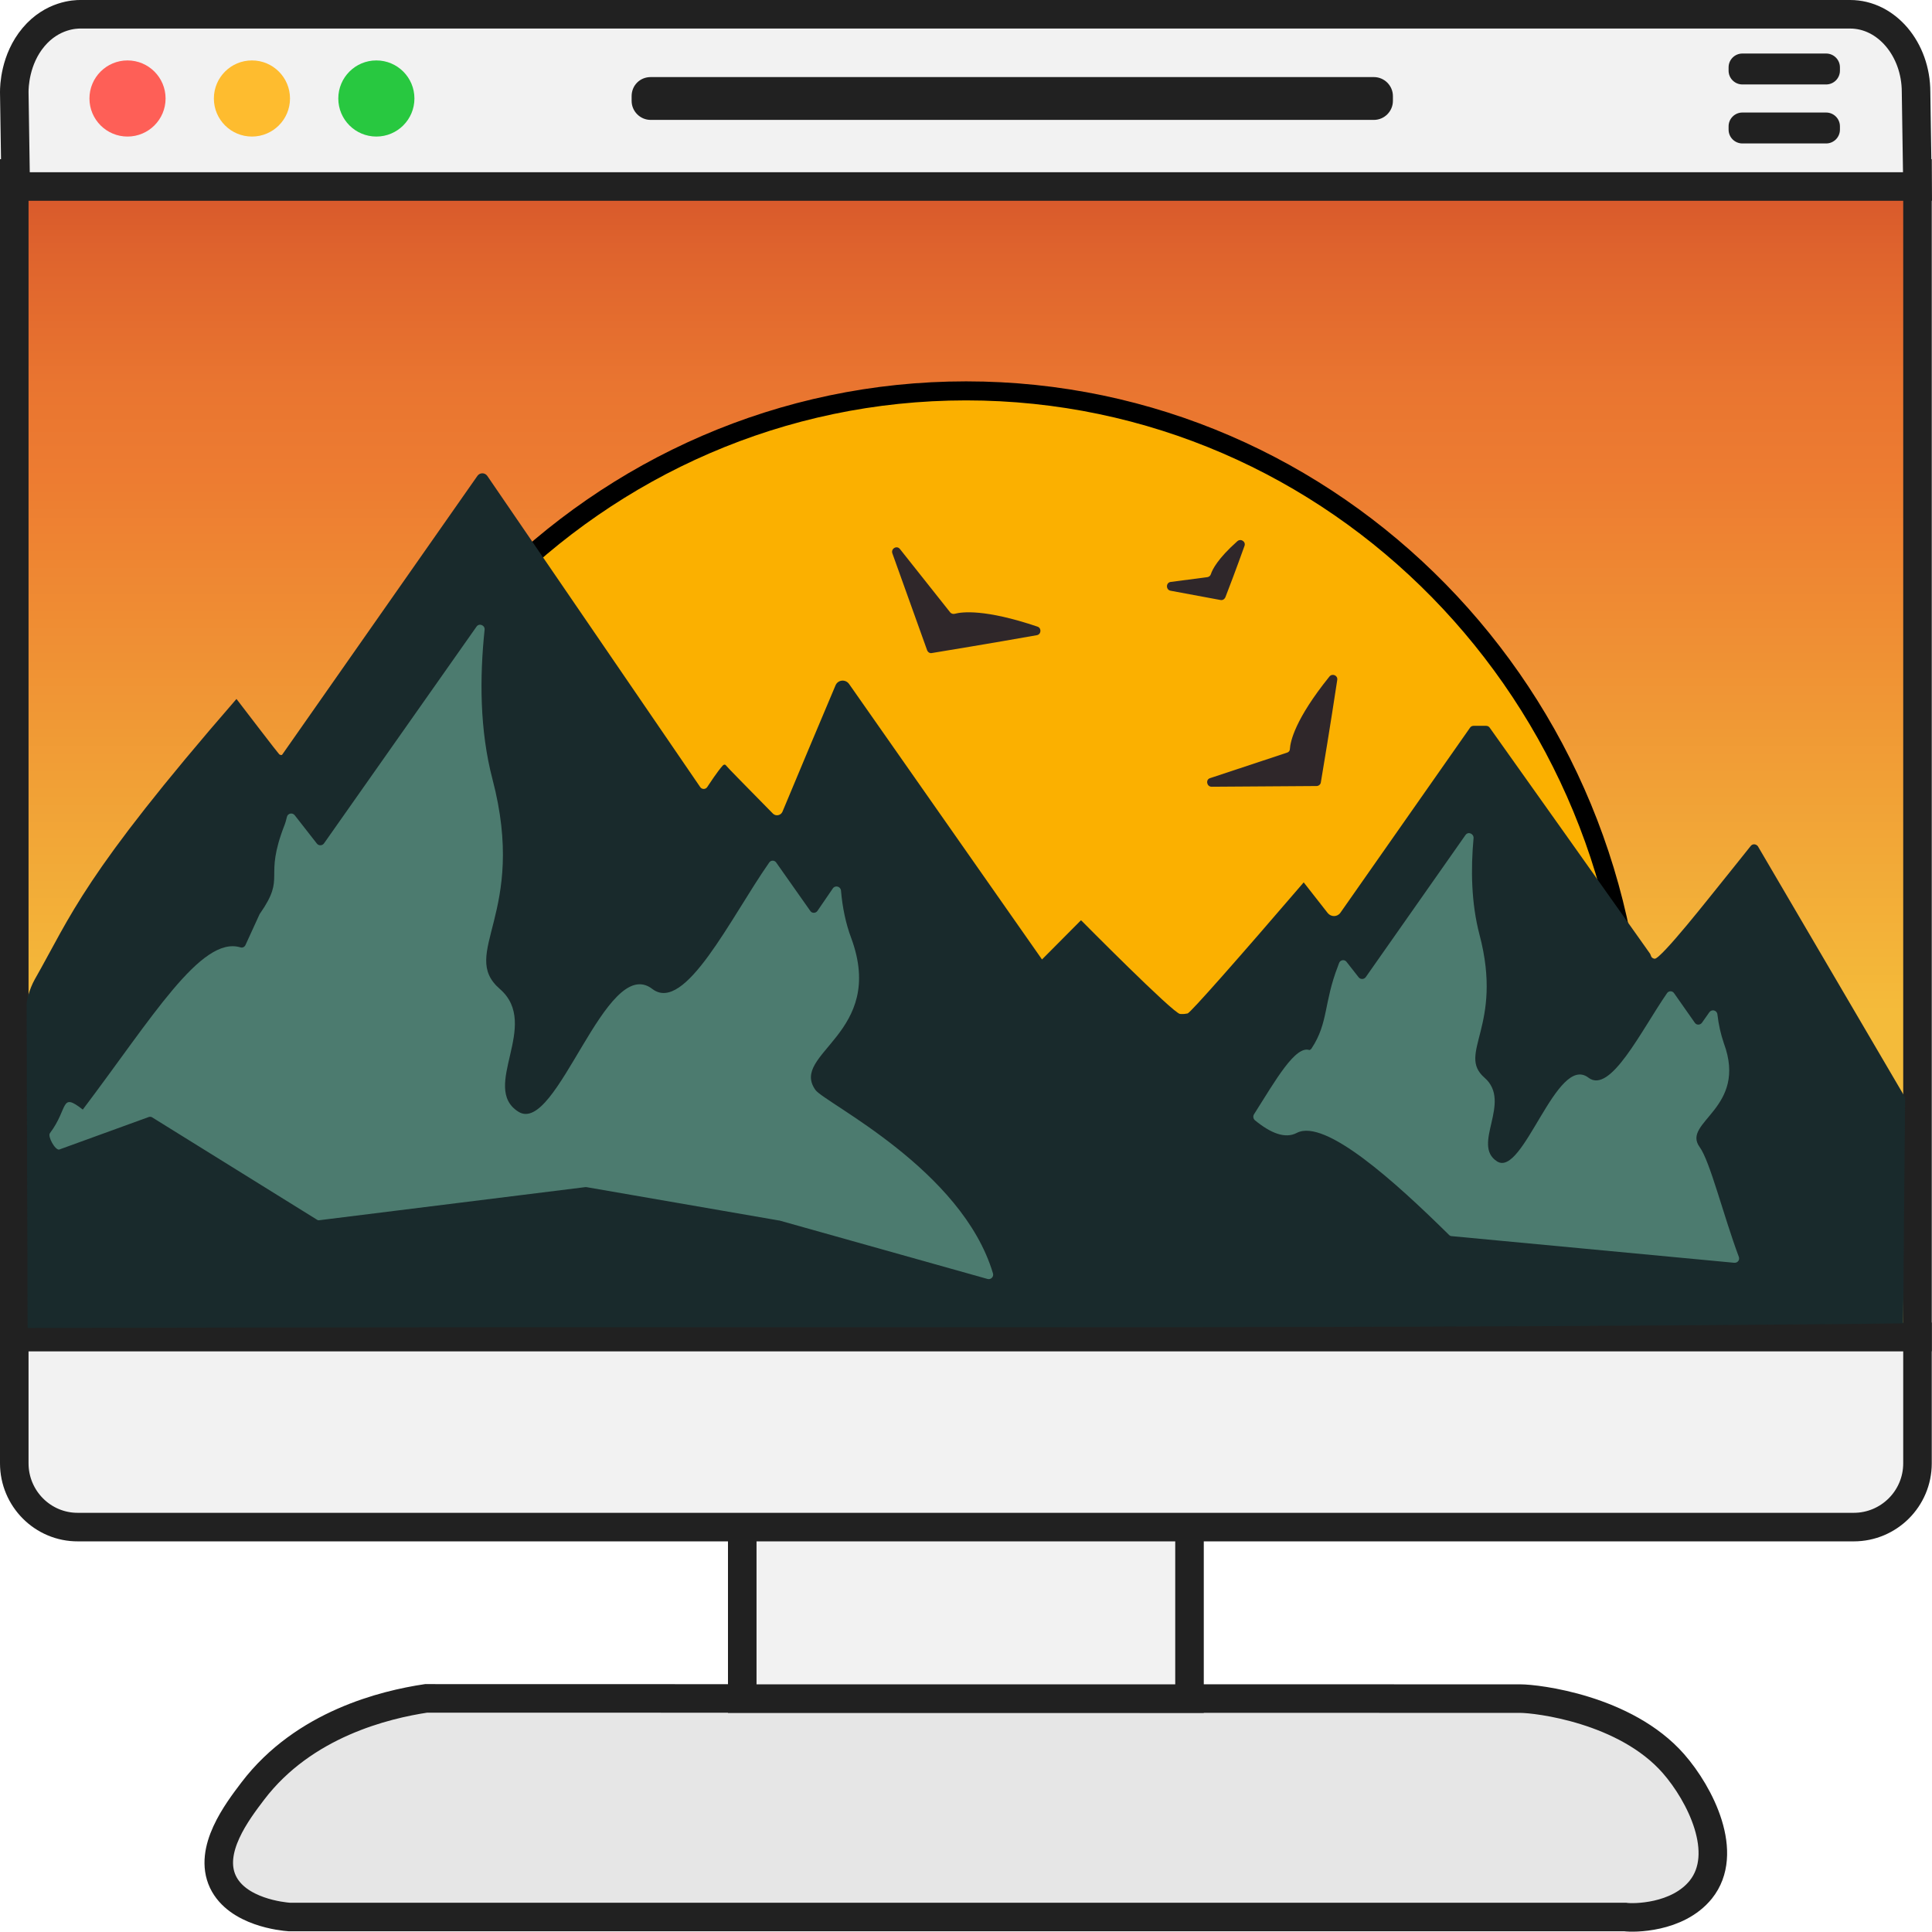
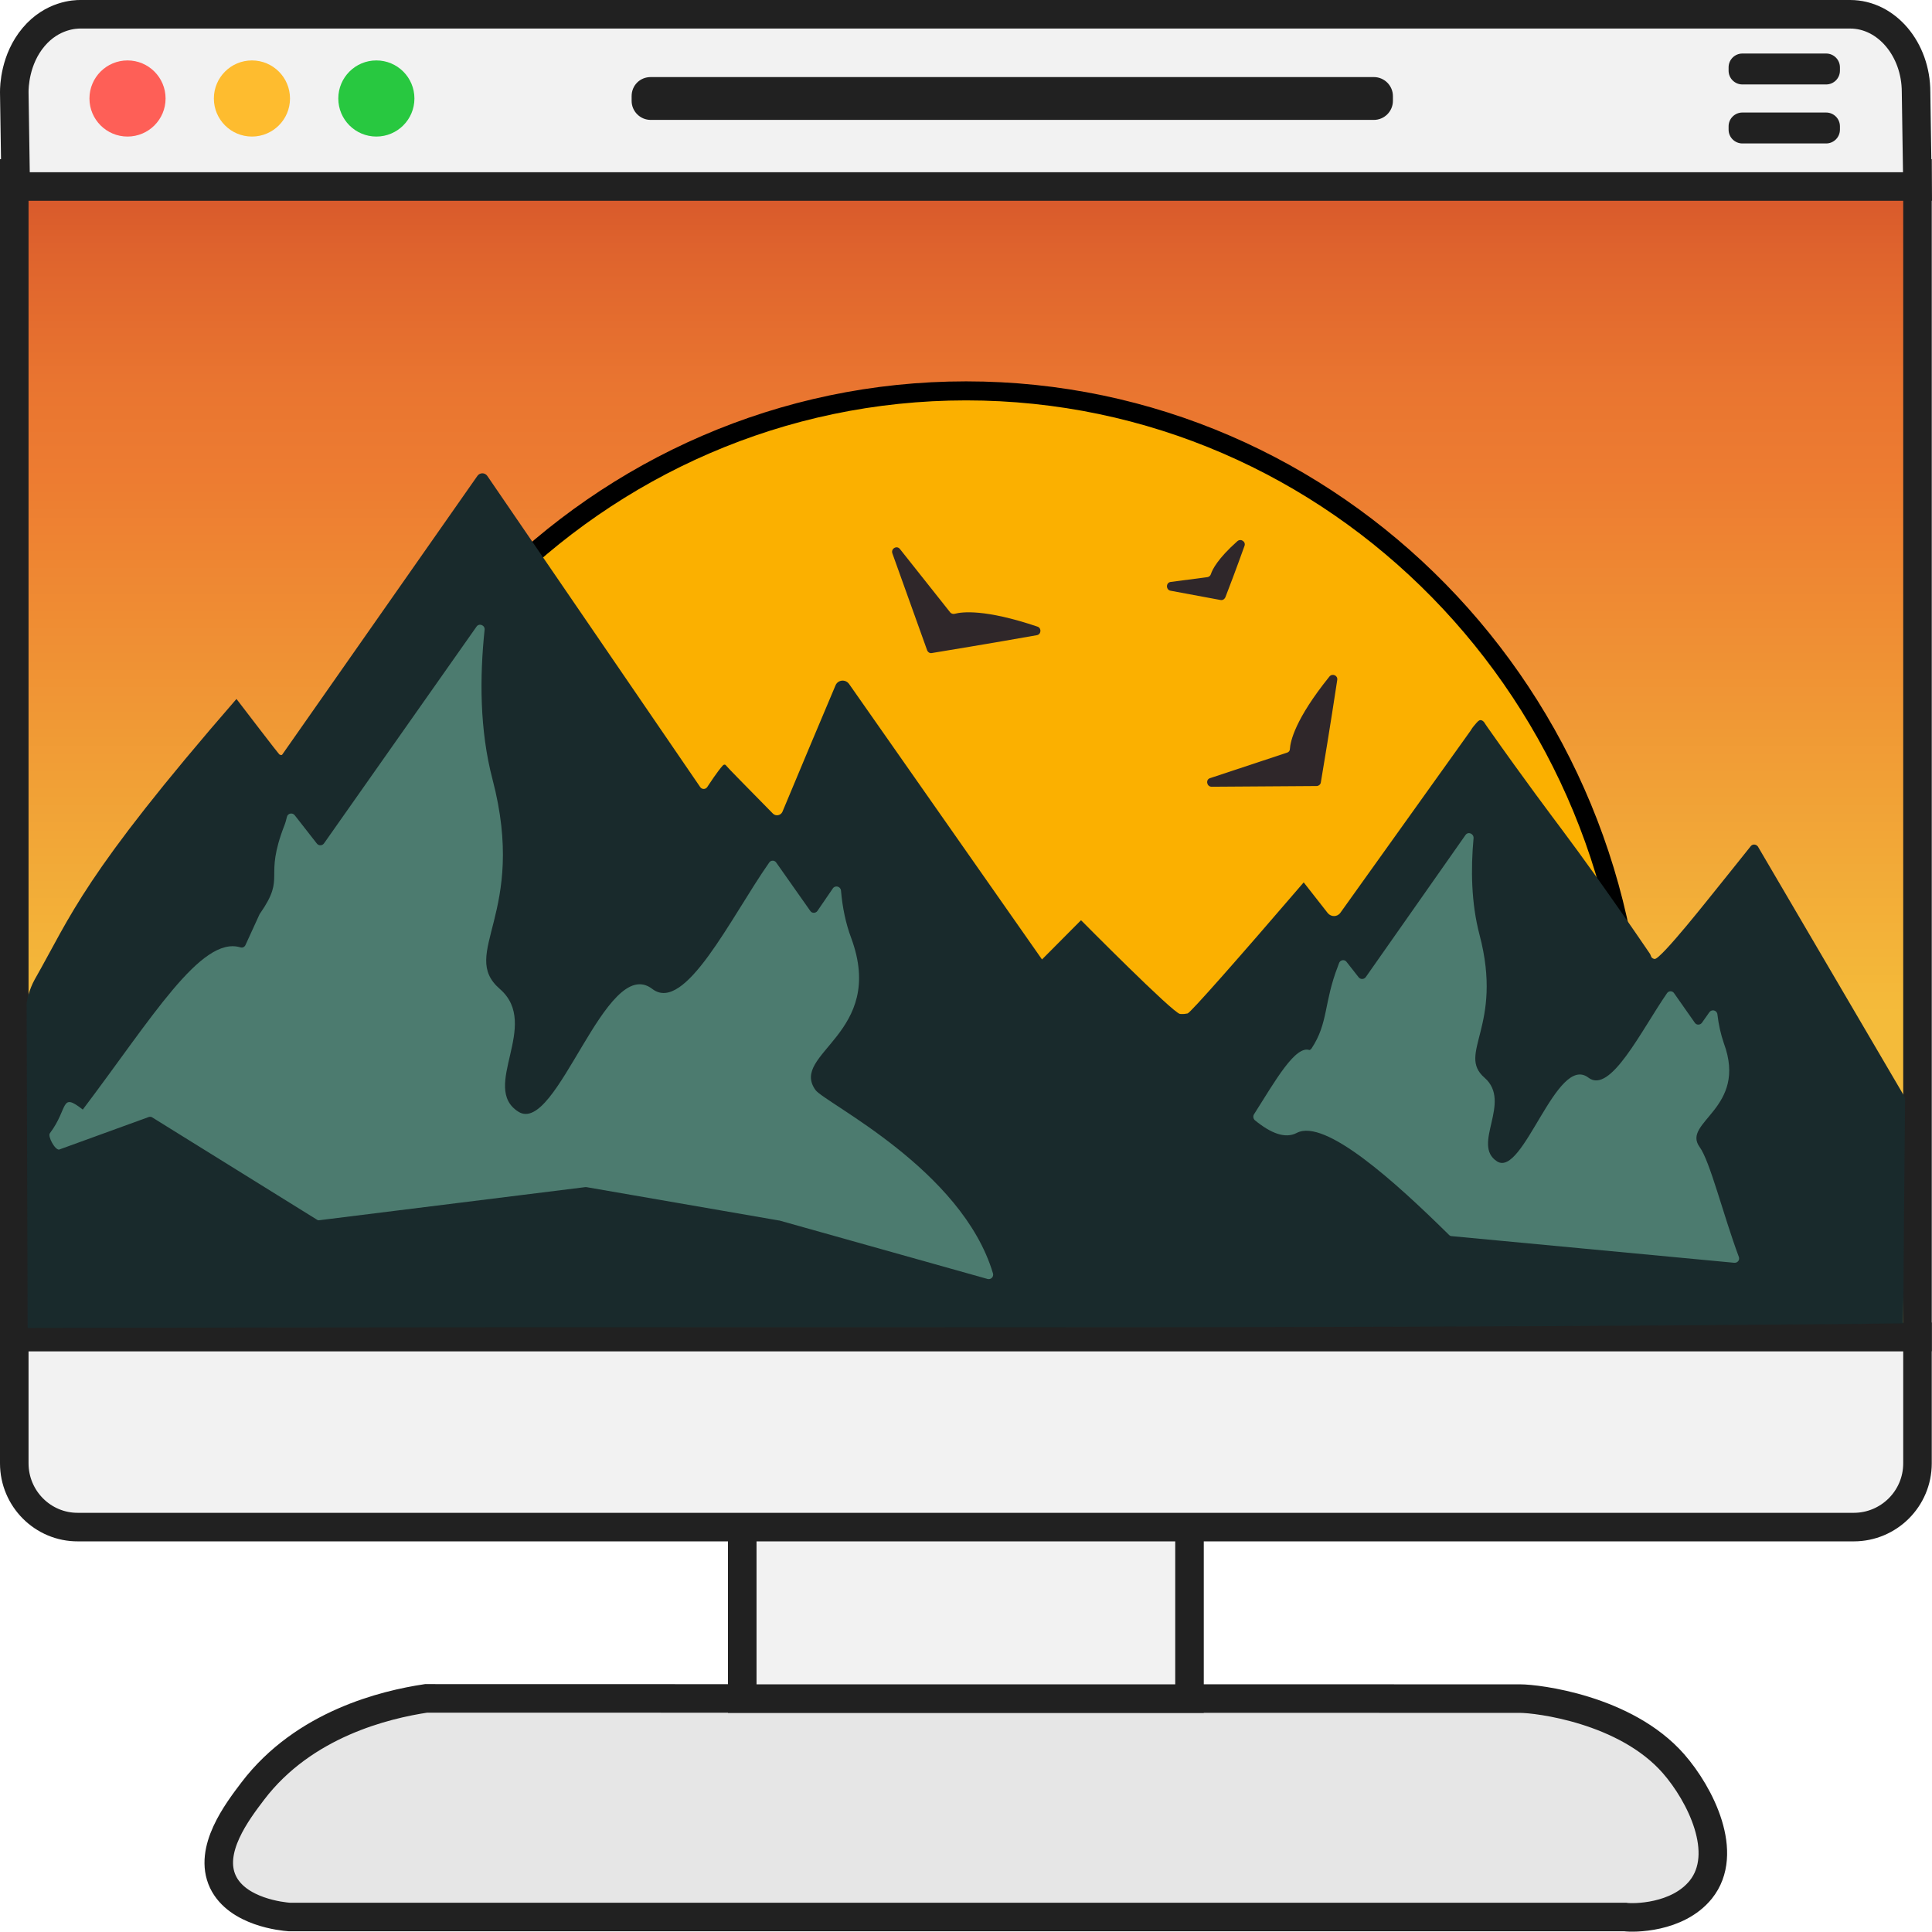
<svg xmlns="http://www.w3.org/2000/svg" version="1.1" id="Layer_2_00000016765452648883523910000009504798530831824021_" x="0px" y="0px" viewBox="0 0 812.1 812" style="enable-background:new 0 0 812.1 812;" xml:space="preserve">
  <style type="text/css">
	.st0{fill:#E6E6E6;stroke:#212121;stroke-width:12;stroke-miterlimit:10;}
	.st1{fill:#F2F2F2;stroke:#212121;stroke-width:12;stroke-miterlimit:10;}
	
- 		.st2{fill:url(#Monitor_00000078752803004097621260000005227198494191149459_);stroke:#212121;stroke-width:12;stroke-miterlimit:10;}
+ 		.st2{fill:url(#Monitor_00000129901881173806505200000005349796140662617742_);stroke:#212121;stroke-width:12;stroke-miterlimit:10;}
	.st3{fill:#FBB000;stroke:#000000;stroke-width:8;stroke-miterlimit:10;}
	.st4{fill:#2F272A;}
	.st5{fill:#192A2C;}
	.st6{fill:#4C7B6F;}
	.st7{fill:#28C840;}
	.st8{fill:#FEBC2F;}
	.st9{fill:#FE5F57;}
	.st10{fill:#212121;}
</style>
  <g id="Icon">
    <g id="Base">
      <path id="Bottom" class="st0" d="M639.1,714c6.8,0,44.1,4.3,64.3,27.3c11.3,12.9,23.8,37.7,11.5,53c-9.8,12.1-28.5,12-31.8,11.5    H121.6c-2.7-0.2-21.8-2-27.9-14.8c-6.3-13.4,6-29.5,12.6-38.2c21.5-28.2,55.6-36.3,72.8-38.9L639.1,714L639.1,714z" />
      <rect id="Neck" x="312" y="634" class="st1" width="188" height="80" />
    </g>
-     <path id="Speaker" class="st1" d="M6,561.9h800v53.2c0,14.8-12,26.8-26.8,26.8H32.8C18,642,6,629.9,6,615.1L6,561.9   C6,561.9,6,561.9,6,561.9z" />
+     <path id="Speaker" class="st1" d="M6,561.9h800v53.2c0,14.8-12,26.8-26.8,26.8H32.8C18,642,6,629.9,6,615.1V561.9L6,561.9z" />
    <g id="Screen">
-       <linearGradient id="Monitor_00000155845632766343517610000001594413021710110866_" gradientUnits="userSpaceOnUse" x1="406" y1="1450.224" x2="406" y2="1939.315" gradientTransform="matrix(1 0 0 1 0 -1377.372)">
+       <linearGradient id="Monitor_00000132076437660050698670000013197666448915244473_" gradientUnits="userSpaceOnUse" x1="406" y1="-636.272" x2="406" y2="-1125.372" gradientTransform="matrix(1 0 0 -1 0 -563.3721)">
        <stop offset="1.000000e-03" style="stop-color:#D6562B" />
        <stop offset="7.200000e-02" style="stop-color:#DF642D" />
        <stop offset="0.182" style="stop-color:#E97530" />
        <stop offset="0.263" style="stop-color:#ED7C31" />
        <stop offset="0.721" style="stop-color:#F4BB3A" />
      </linearGradient>
-       <rect id="Monitor" x="6" y="72.9" style="fill:url(#Monitor_00000155845632766343517610000001594413021710110866_);stroke:#212121;stroke-width:12;stroke-miterlimit:10;" width="800" height="489.1" />
+       <rect id="Monitor" x="6" y="72.9" style="fill:url(#Monitor_00000132076437660050698670000013197666448915244473_);stroke:#212121;stroke-width:12;stroke-miterlimit:10;" width="800" height="489.1" />
      <g id="Display">
        <path id="Sun" class="st3" d="M677.5,525.5c6.2-23.7,9.6-48.6,9.6-74.3c0-158.5-125.8-286.9-281-286.9S125,292.9,124.9,451.3     c0,25.2,3.2,49.6,9.2,72.9c0.2,0.8,1,1.4,1.8,1.4l545.3-0.2" />
        <g id="Forground">
          <g id="Birds">
            <path id="Bird1" class="st4" d="M509.3,330.7l44.1-0.3c0.9,0,1.7-0.7,1.8-1.5c0.9-5.3,4-23.9,6.9-43.1c0.3-1.9-2.1-2.9-3.3-1.4       c-14.5,18-16.4,27.3-16.6,30.4c0,0.8-0.5,1.4-1.3,1.6l-32.3,10.7C506.7,327.7,507.2,330.7,509.3,330.7L509.3,330.7L509.3,330.7       z" />
            <path id="Bird2" class="st4" d="M375.1,232.6l14.6,40.7c0.3,0.8,1.1,1.4,2,1.2c5.4-0.9,24.4-4,44.1-7.5c1.9-0.3,2.1-3,0.3-3.6       c-22.2-7.5-31.8-6.2-34.8-5.4c-0.7,0.2-1.5-0.1-1.9-0.6l-21.1-26.6C377,229.1,374.4,230.6,375.1,232.6L375.1,232.6L375.1,232.6       z" />
            <path id="Bird3" class="st4" d="M492,248.3l21,3.9c0.9,0.2,1.7-0.3,2.1-1.2c1.3-3.3,4.6-12,8-21.5c0.7-1.8-1.5-3.3-3-2       c-8.2,7.3-10.5,11.9-11.1,13.8c-0.2,0.7-0.8,1.2-1.5,1.3l-15.3,2C490,244.8,490,247.9,492,248.3L492,248.3L492,248.3z" />
          </g>
          <g id="Mountains">
-             <path class="st5" d="M800,556.3c-3.9,0-14.2,0.1-18.2,0.2c-190,1.7-327,1.4-447.5,1.4c-77.4,0-187.6,0-322.7,0.3       c-0.2-59.9-0.4-136.3-0.4-136.3c0,0,0,0,0-0.1c0,0,0,0,0,0c0-0.2,0.1-0.7,0.2-1.3c0,0,0,0,0,0s0.8-4.5,3.2-8.8       c15.5-27.2,20.1-43.4,84.8-117.9c0,0,0,0,0,0c0,0,0,0,0,0c2.6,3.4,17.6,23,18,23.3c0,0,0.7,0.3,0.7,0.3c0.2,0,0.5-0.1,0.6-0.3       L200.7,200c1-1.4,3.1-1.4,4.1,0l89.5,130.8c0.7,1.1,2.3,1.1,3,0c0.2-0.3,0.4-0.6,0.6-0.9c0,0,3.7-5.7,5.9-8.1       c0.1-0.1,0.4-0.4,0.8-0.4c0.4,0,0.7,0.5,0.7,0.5c0.5,0.7,8.2,8.5,19.6,20.1c1.2,1.2,3.3,0.8,4-0.8       c7.4-17.7,14.8-35.4,22.3-53.1c1-2.4,4.2-2.7,5.7-0.6l81.1,115.8c4.6-4.6,16-16.1,16.2-16.3c0.1-0.1,0.2-0.1,0.2-0.1       s0.1,0,0.2,0.1c0.2,0.2,38.5,38.9,41.4,39.2c0.9,0.1,1.9,0,1.9,0s0.7-0.1,1.3-0.2c1.2-0.3,21.5-23.3,48.8-55.1v0l10.1,12.9       c1.4,1.7,4,1.7,5.3-0.1l54.5-77.8c0.3-0.5,0.9-0.8,1.5-0.8h5.3c0.6,0,1.2,0.3,1.5,0.8c28.3,39.8,39,54.9,67.4,95       c0.1,0.2,0.2,0.4,0.3,0.7c0.1,0.3,0.2,0.6,0.5,0.9c0,0,0.4,0.4,1.1,0.5c2.6,0.3,24.3-27.4,27.1-30.8c0.4-0.5,2.4-3,5.3-6.6       c3.2-4,5.9-7.4,8-10c0.8-1,2.2-0.9,3,0.1c0,0,0,0,0,0c0,0,11.7,20,61.9,105.6C800.5,492.9,800.2,524.6,800,556.3L800,556.3z" />
-             <path class="st6" d="M548,441.5h1.8c0.6,0,1.2-0.3,1.5-0.8c7.1-10.7,5.1-19.2,11.1-34.6c0.1-0.4,0.3-0.7,0.4-1.1       c0.4-1.5,2.3-1.9,3.2-0.7l5.1,6.5c0.8,1,2.3,0.9,3-0.1L616,351c1.1-1.6,3.5-0.6,3.4,1.3c-1.2,13-1,27.3,2.5,40.6       c10.2,38.6-9.7,49.8,2.1,60.1c11.8,10.3-5.7,28.2,5.3,35.2c11,6.9,25-45.5,38.4-35.2c9.2,7,22.1-19.7,33-35.5       c0.7-1.1,2.3-1.1,3,0l8.7,12.4c0.7,1.1,2.3,1,3,0l3.1-4.4c1-1.4,3.2-0.9,3.4,0.9c0.5,4.3,1.4,8.3,2.7,12.1       c10.2,27.5-17.8,33.1-10.2,43.6c4.4,6,9.9,28.5,16.5,46.2c0.5,1.3-0.5,2.6-1.9,2.5l-118.8-11.2c-0.4,0-0.8-0.2-1.1-0.5       C586.7,497,557,470,545.1,476.2c-4.9,2.6-11,0.1-17.6-5.3c-0.7-0.6-0.9-1.7-0.4-2.5c8.9-14,17.6-29.6,23.6-26.9" />
-             <path class="st6" d="M34.8,466.4c29.1-38.5,49.7-73.1,66.2-68.2c0.9,0.3,1.8-0.1,2.2-1l5.9-12.9c0-0.1,0.1-0.2,0.2-0.3       c11.2-16.1,1.3-14.1,10.3-37.2c0.4-1,0.7-2.2,1-3.4c0.3-1.5,2.3-2,3.3-0.7l9.3,11.9c0.8,1,2.3,0.9,3-0.1l64.1-91.1       c1.1-1.6,3.6-0.6,3.4,1.3c-2.1,20-2.1,42.2,3.3,62.8c14.9,56.7-14.3,73.1,3.1,88.2c17.4,15.1-8.4,41.4,7.8,51.6       c16.2,10.2,36.7-66.7,56.3-51.6c13.7,10.5,33-30.1,49.1-53.1c0.7-1.1,2.3-1.1,3,0l14.3,20.3c0.7,1.1,2.3,1,3,0l6.5-9.5       c1-1.4,3.2-0.8,3.4,0.9c0.6,7.1,2,13.9,4.3,20c14.9,40.3-26.1,48.5-15,63.9c4.1,5.5,61.6,33.4,74.6,77.1       c0.4,1.4-0.9,2.7-2.3,2.3L327.5,513c-0.1,0-0.1,0-0.2,0L246.5,499c-0.2,0-0.4,0-0.5,0l-111.7,13.9c-0.4,0.1-0.8,0-1.2-0.3       l-69.1-42.9c-0.4-0.3-0.9-0.3-1.4-0.2l-37.7,13.7c-1.7,0.4-5-5.6-3.9-6.9C28.9,465.8,25.2,458.9,34.8,466.4" />
+             <path class="st5" d="M800,556.3c-3.9,0-14.2,0.1-18.2,0.2c-190,1.7-327,1.4-447.5,1.4c-77.4,0-187.6,0-322.7,0.3       c-0.2-59.9-0.4-136.3-0.4-136.3s0,0,0-0.1c0-0.2,0.1-0.7,0.2-1.3c0,0,0.8-4.5,3.2-8.8c15.5-27.2,20.1-43.4,84.8-117.9       c2.6,3.4,17.6,23,18,23.3l0.7,0.3c0.2,0,0.5-0.1,0.6-0.3l82-117.1c1-1.4,3.1-1.4,4.1,0l89.5,130.8c0.7,1.1,2.3,1.1,3,0       c0.2-0.3,0.4-0.6,0.6-0.9c0,0,3.7-5.7,5.9-8.1c0.1-0.1,0.4-0.4,0.8-0.4s0.7,0.5,0.7,0.5c0.5,0.7,8.2,8.5,19.6,20.1       c1.2,1.2,3.3,0.8,4-0.8c7.4-17.7,14.8-35.4,22.3-53.1c1-2.4,4.2-2.7,5.7-0.6L438,403.3c4.6-4.6,16-16.1,16.2-16.3       c0.1-0.1,0.2-0.1,0.2-0.1s0.1,0,0.2,0.1c0.2,0.2,38.5,38.9,41.4,39.2c0.9,0.1,1.9,0,1.9,0s0.7-0.1,1.3-0.2       c1.2-0.3,21.5-23.3,48.8-55.1l10.1,12.9c1.4,1.7,4,1.7,5.3-0.1c18.2-25.5,36.5-51,54.7-76.5c0.4-0.7,1-1.6,1.9-2.6       c1-1.2,1.6-1.9,2.3-1.9c1.1,0,1.8,1.2,2,1.6c0.3,0.4,0.6,0.9,1.1,1.6c15.6,22.2,27.7,38.2,31.2,42.9c8,10.7,19.9,27.1,37,52.2       c0.1,0.2,0.2,0.4,0.3,0.7c0.1,0.3,0.2,0.6,0.5,0.9c0,0,0.4,0.4,1.1,0.5c2.6,0.3,24.3-27.4,27.1-30.8c0.4-0.5,2.4-3,5.3-6.6       c3.2-4,5.9-7.4,8-10c0.8-1,2.2-0.9,3,0.1c0,0,11.7,20,61.9,105.6C800.5,492.9,800.2,524.6,800,556.3z" />
+             <path class="st6" d="M548,441.5h1.8c0.6,0,1.2-0.3,1.5-0.8c7.1-10.7,5.1-19.2,11.1-34.6c0.1-0.4,0.3-0.7,0.4-1.1       c0.4-1.5,2.3-1.9,3.2-0.7l5.1,6.5c0.8,1,2.3,0.9,3-0.1L616,351c1.1-1.6,3.5-0.6,3.4,1.3c-1.2,13-1,27.3,2.5,40.6       c10.2,38.6-9.7,49.8,2.1,60.1c11.8,10.3-5.7,28.2,5.3,35.2c11,6.9,25-45.5,38.4-35.2c9.2,7,22.1-19.7,33-35.5       c0.7-1.1,2.3-1.1,3,0l8.7,12.4c0.7,1.1,2.3,1,3,0l3.1-4.4c1-1.4,3.2-0.9,3.4,0.9c0.5,4.3,1.4,8.3,2.7,12.1       c10.2,27.5-17.8,33.1-10.2,43.6c4.4,6,9.9,28.5,16.5,46.2c0.5,1.3-0.5,2.6-1.9,2.5l-118.8-11.2c-0.4,0-0.8-0.2-1.1-0.5       c-22.4-22.1-52.1-49.1-64-42.9c-4.9,2.6-11,0.1-17.6-5.3c-0.7-0.6-0.9-1.7-0.4-2.5c8.9-14,17.6-29.6,23.6-26.9" />
+             <path class="st6" d="M34.8,466.4c29.1-38.5,49.7-73.1,66.2-68.2c0.9,0.3,1.8-0.1,2.2-1l5.9-12.9c0-0.1,0.1-0.2,0.2-0.3       c11.2-16.1,1.3-14.1,10.3-37.2c0.4-1,0.7-2.2,1-3.4c0.3-1.5,2.3-2,3.3-0.7l9.3,11.9c0.8,1,2.3,0.9,3-0.1l64.1-91.1       c1.1-1.6,3.6-0.6,3.4,1.3c-2.1,20-2.1,42.2,3.3,62.8c14.9,56.7-14.3,73.1,3.1,88.2c17.4,15.1-8.4,41.4,7.8,51.6       s36.7-66.7,56.3-51.6c13.7,10.5,33-30.1,49.1-53.1c0.7-1.1,2.3-1.1,3,0l14.3,20.3c0.7,1.1,2.3,1,3,0l6.5-9.5       c1-1.4,3.2-0.8,3.4,0.9c0.6,7.1,2,13.9,4.3,20c14.9,40.3-26.1,48.5-15,63.9c4.1,5.5,61.6,33.4,74.6,77.1       c0.4,1.4-0.9,2.7-2.3,2.3L327.5,513c-0.1,0-0.1,0-0.2,0l-80.8-14c-0.2,0-0.4,0-0.5,0l-111.7,13.9c-0.4,0.1-0.8,0-1.2-0.3       L64,469.7c-0.4-0.3-0.9-0.3-1.4-0.2l-37.7,13.7c-1.7,0.4-5-5.6-3.9-6.9C28.9,465.8,25.2,458.9,34.8,466.4" />
          </g>
        </g>
      </g>
    </g>
    <g id="ToolBar">
      <path id="Navbar" class="st1" d="M777.7,6h-744C31.8,6,22,6.2,14.1,15.6S6,36.6,6,38.7C6.2,52,6.4,65.2,6.6,78.4H806    c-0.2-13.2-0.4-26.4-0.6-39.7C805.4,20.7,793,6,777.7,6z" />
      <g id="Navitems">
        <g id="Buttons">
          <circle class="st7" cx="158.2" cy="41.4" r="16" />
          <circle class="st8" cx="105.9" cy="41.4" r="16" />
          <circle class="st9" cx="53.6" cy="41.4" r="16" />
        </g>
        <path id="SearchBar" class="st10" d="M273.5,32.4h304c4.4,0,8,3.6,8,8v2c0,4.4-3.6,8-8,8h-304c-4.4,0-8-3.6-8-8v-2     C265.5,35.9,269,32.4,273.5,32.4z" />
        <g id="Menu">
          <path class="st10" d="M732.4,22.5h35.2c3.2,0,5.8,2.6,5.8,5.8v1.4c0,3.2-2.6,5.8-5.8,5.8h-35.2c-3.2,0-5.8-2.6-5.8-5.8v-1.4      C726.6,25.1,729.2,22.5,732.4,22.5z" />
          <path class="st10" d="M732.4,47.3h35.2c3.2,0,5.8,2.6,5.8,5.8v1.4c0,3.2-2.6,5.8-5.8,5.8h-35.2c-3.2,0-5.8-2.6-5.8-5.8v-1.4      C726.6,49.9,729.2,47.3,732.4,47.3z" />
        </g>
      </g>
    </g>
  </g>
</svg>
